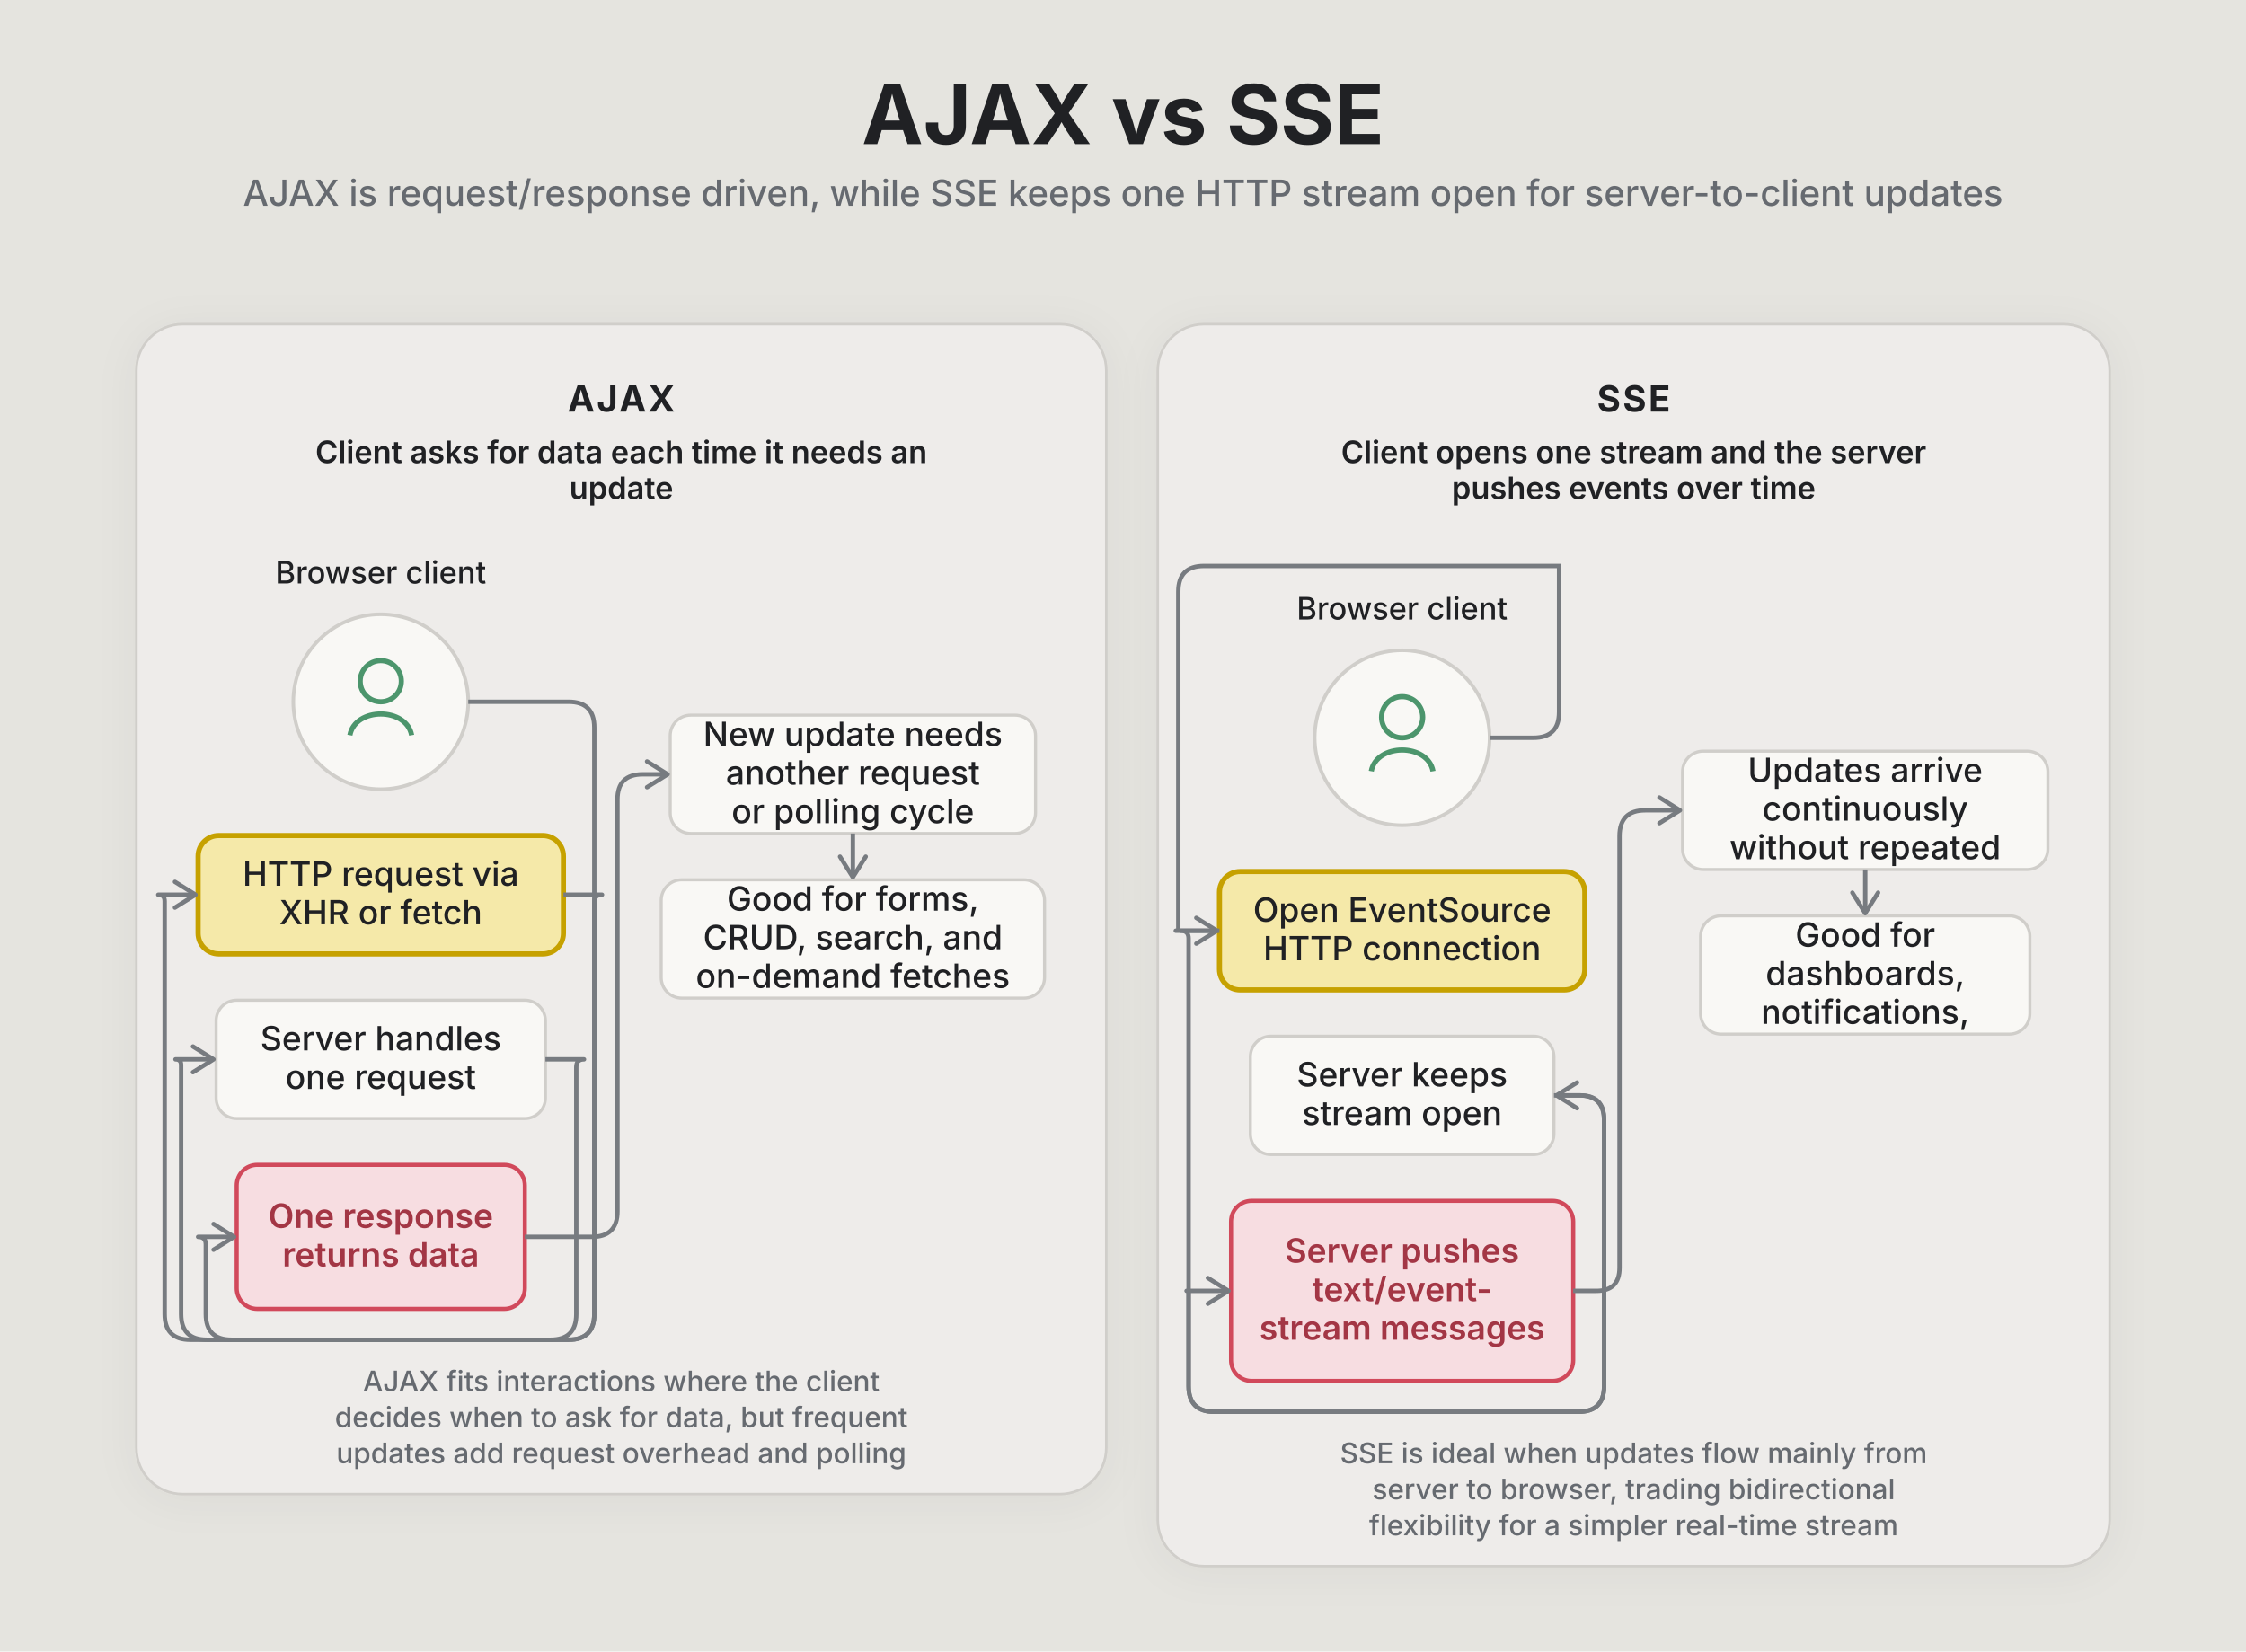
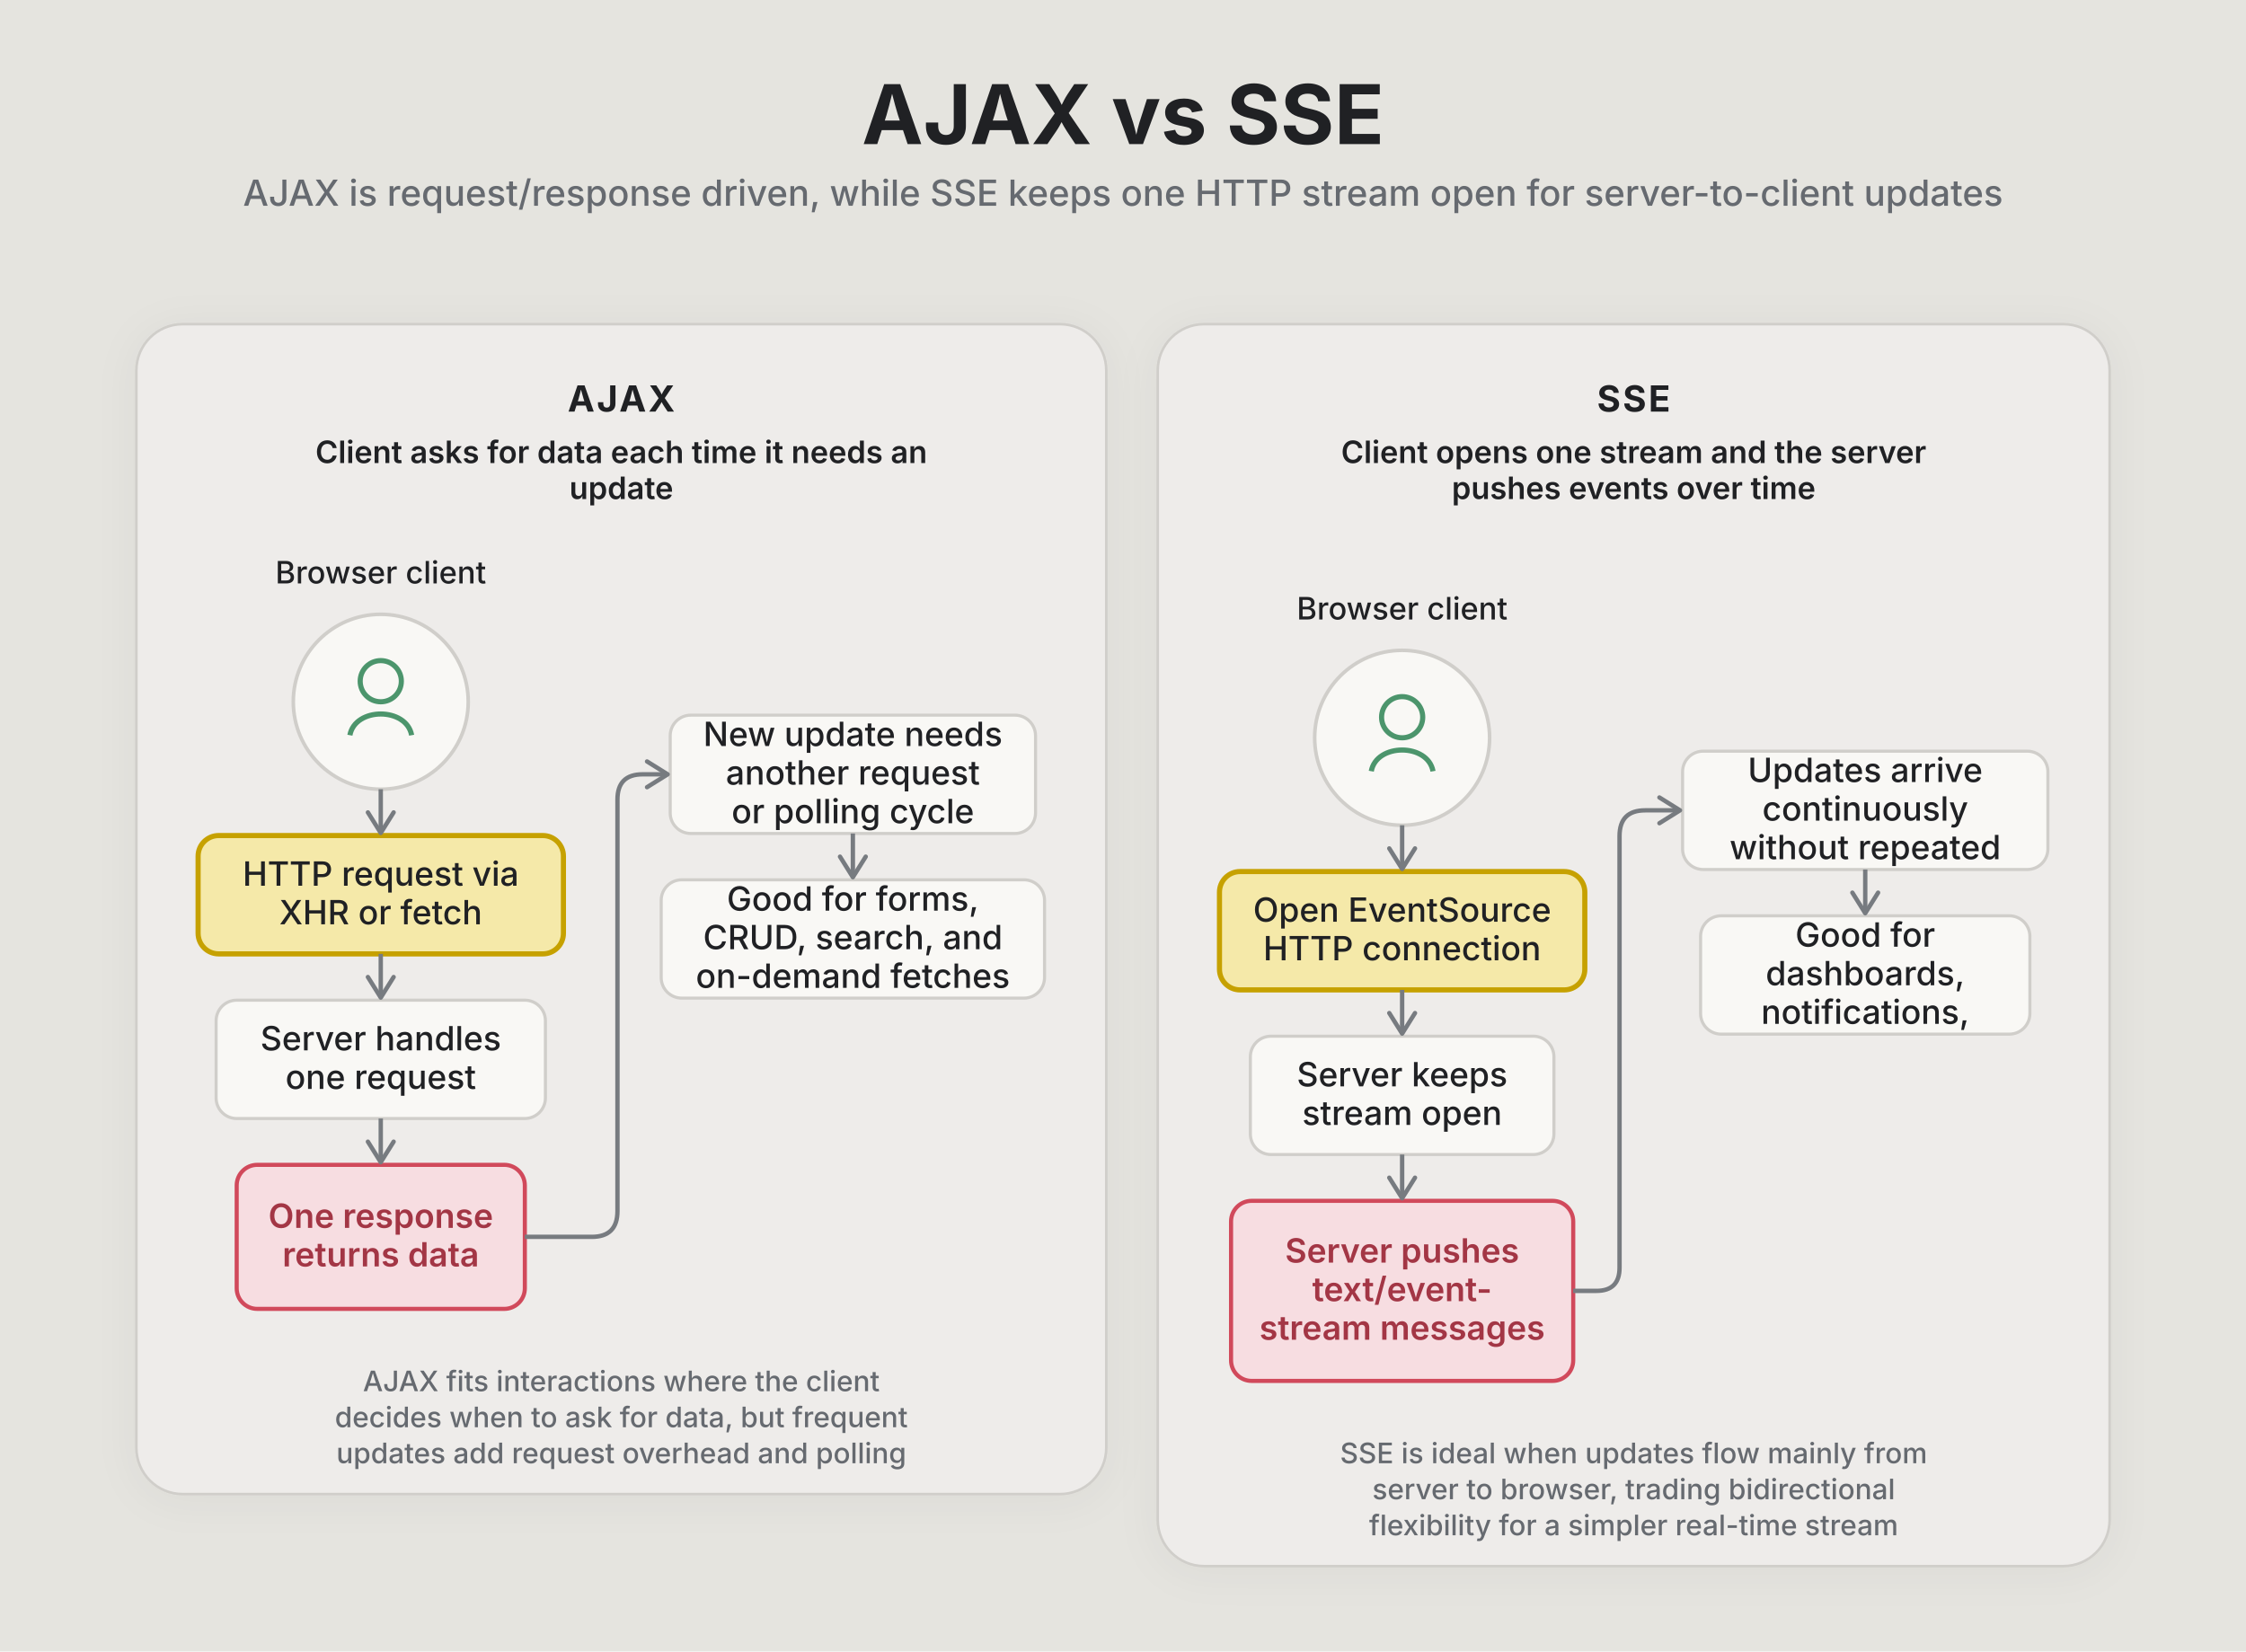
<svg xmlns="http://www.w3.org/2000/svg" width="873" height="642" viewBox="0 0 873 642" role="img" aria-label="AJAX vs SSE">
  <defs>
    <filter id="panelShadow" x="-10%" y="-10%" width="120%" height="140%">
      <feDropShadow dx="0" dy="2" stdDeviation="8" flood-color="rgba(0,0,0,0.05)" />
    </filter>
    <marker id="arrow-graphite-citrus" viewBox="0 0 11 12" markerWidth="11" markerHeight="12" refX="9.5" refY="6" orient="auto" markerUnits="userSpaceOnUse" overflow="visible">
      <path d="M 1.5 1.0 L 9.5 6 L 1.5 11.0" fill="none" stroke="#777B80" stroke-width="1.7" stroke-linecap="round" stroke-linejoin="round" />
    </marker>
  </defs>
  <rect width="873" height="642" fill="#E5E4DF" />
  <text x="436.5" y="56" text-anchor="middle" font-family="Inter, ui-sans-serif, system-ui, sans-serif" font-size="32" font-weight="700" fill="#202124">AJAX vs SSE</text>
  <text x="436.5" y="80" text-anchor="middle" font-family="Inter, ui-sans-serif, system-ui, sans-serif" font-size="14" font-weight="500" fill="#666A70">AJAX is request/response driven, while SSE keeps one HTTP stream open for server-to-client updates</text>
  <rect x="53.0" y="126.0" width="377.0" height="454.8" rx="18" fill="#EEECEA" stroke="#D0CECA" filter="url(#panelShadow)" />
  <text x="241.5" y="160.0" text-anchor="middle" font-family="Inter, ui-sans-serif, system-ui, sans-serif" font-size="14" font-weight="700" letter-spacing="0.06em" fill="#202124">AJAX</text>
  <text x="241.5" y="180.0" text-anchor="middle" font-family="Inter, ui-sans-serif, system-ui, sans-serif" font-size="12" font-weight="600" fill="#202124">Client asks for data each time it needs an</text>
  <text x="241.5" y="194.0" text-anchor="middle" font-family="Inter, ui-sans-serif, system-ui, sans-serif" font-size="12" font-weight="600" fill="#202124">update</text>
  <text x="241.5" y="540.8" text-anchor="middle" font-family="Inter, ui-sans-serif, system-ui, sans-serif" font-size="11" font-weight="500" fill="#666A70">AJAX fits interactions where the client</text>
  <text x="241.5" y="554.8" text-anchor="middle" font-family="Inter, ui-sans-serif, system-ui, sans-serif" font-size="11" font-weight="500" fill="#666A70">decides when to ask for data, but frequent</text>
  <text x="241.5" y="568.8" text-anchor="middle" font-family="Inter, ui-sans-serif, system-ui, sans-serif" font-size="11" font-weight="500" fill="#666A70">updates add request overhead and polling</text>
  <rect x="450.0" y="126.0" width="370.0" height="482.8" rx="18" fill="#EEECEA" stroke="#D0CECA" filter="url(#panelShadow)" />
  <text x="635.0" y="160.0" text-anchor="middle" font-family="Inter, ui-sans-serif, system-ui, sans-serif" font-size="14" font-weight="700" letter-spacing="0.06em" fill="#202124">SSE</text>
  <text x="635.0" y="180.0" text-anchor="middle" font-family="Inter, ui-sans-serif, system-ui, sans-serif" font-size="12" font-weight="600" fill="#202124">Client opens one stream and the server</text>
  <text x="635.0" y="194.0" text-anchor="middle" font-family="Inter, ui-sans-serif, system-ui, sans-serif" font-size="12" font-weight="600" fill="#202124">pushes events over time</text>
  <text x="635.0" y="568.8" text-anchor="middle" font-family="Inter, ui-sans-serif, system-ui, sans-serif" font-size="11" font-weight="500" fill="#666A70">SSE is ideal when updates flow mainly from</text>
  <text x="635.0" y="582.8" text-anchor="middle" font-family="Inter, ui-sans-serif, system-ui, sans-serif" font-size="11" font-weight="500" fill="#666A70">server to browser, trading bidirectional</text>
  <text x="635.0" y="596.8" text-anchor="middle" font-family="Inter, ui-sans-serif, system-ui, sans-serif" font-size="11" font-weight="500" fill="#666A70">flexibility for a simpler real-time stream</text>
  <circle cx="148.0" cy="272.8" r="34.0" fill="#F9F8F5" stroke="#D0CECA" stroke-width="1.4" />
  <circle cx="148.0" cy="264.8" r="8" fill="none" stroke="#4C956C" stroke-width="2" />
  <path d="M 136.0 285.8 C 138.0 274.8, 158.0 274.8, 160.0 285.8" fill="none" stroke="#4C956C" stroke-width="2" />
  <text x="148.0" y="226.8" text-anchor="middle" font-family="Inter, ui-sans-serif, system-ui, sans-serif" font-size="12" font-weight="500" fill="#202124">Browser client</text>
  <circle cx="545.0" cy="286.8" r="34.0" fill="#F9F8F5" stroke="#D0CECA" stroke-width="1.4" />
  <circle cx="545.0" cy="278.8" r="8" fill="none" stroke="#4C956C" stroke-width="2" />
  <path d="M 533.0 299.8 C 535.0 288.8, 555.0 288.8, 557.0 299.8" fill="none" stroke="#4C956C" stroke-width="2" />
  <text x="545.0" y="240.8" text-anchor="middle" font-family="Inter, ui-sans-serif, system-ui, sans-serif" font-size="12" font-weight="500" fill="#202124">Browser client</text>
  <rect x="260.5" y="278.0" width="142.0" height="46.0" rx="8" fill="#F9F8F5" stroke="#D0CECA" stroke-width="1.2" />
  <text x="331.5" y="290.0" text-anchor="middle" font-family="Inter, ui-sans-serif, system-ui, sans-serif" font-size="13" font-weight="500" fill="#202124">New update needs</text>
  <text x="331.5" y="305.0" text-anchor="middle" font-family="Inter, ui-sans-serif, system-ui, sans-serif" font-size="13" font-weight="500" fill="#202124">another request</text>
  <text x="331.5" y="320.0" text-anchor="middle" font-family="Inter, ui-sans-serif, system-ui, sans-serif" font-size="13" font-weight="500" fill="#202124">or polling cycle</text>
  <rect x="654.0" y="292.0" width="142.0" height="46.0" rx="8" fill="#F9F8F5" stroke="#D0CECA" stroke-width="1.2" />
  <text x="725.0" y="304.0" text-anchor="middle" font-family="Inter, ui-sans-serif, system-ui, sans-serif" font-size="13" font-weight="500" fill="#202124">Updates arrive</text>
  <text x="725.0" y="319.0" text-anchor="middle" font-family="Inter, ui-sans-serif, system-ui, sans-serif" font-size="13" font-weight="500" fill="#202124">continuously</text>
  <text x="725.0" y="334.0" text-anchor="middle" font-family="Inter, ui-sans-serif, system-ui, sans-serif" font-size="13" font-weight="500" fill="#202124">without repeated</text>
  <rect x="77.0" y="324.8" width="142.0" height="46.0" rx="8" fill="#F5E9A9" stroke="#C6A100" stroke-width="2" />
  <text x="148.0" y="344.3" text-anchor="middle" font-family="Inter, ui-sans-serif, system-ui, sans-serif" font-size="13" font-weight="500" fill="#202124">HTTP request via</text>
  <text x="148.0" y="359.3" text-anchor="middle" font-family="Inter, ui-sans-serif, system-ui, sans-serif" font-size="13" font-weight="500" fill="#202124">XHR or fetch</text>
  <rect x="474.0" y="338.8" width="142.0" height="46.0" rx="8" fill="#F5E9A9" stroke="#C6A100" stroke-width="2" />
  <text x="545.0" y="358.3" text-anchor="middle" font-family="Inter, ui-sans-serif, system-ui, sans-serif" font-size="13" font-weight="500" fill="#202124">Open EventSource</text>
  <text x="545.0" y="373.3" text-anchor="middle" font-family="Inter, ui-sans-serif, system-ui, sans-serif" font-size="13" font-weight="500" fill="#202124">HTTP connection</text>
  <rect x="257.0" y="342.0" width="149.0" height="46.0" rx="8" fill="#F9F8F5" stroke="#D0CECA" stroke-width="1.2" />
  <text x="331.5" y="354.0" text-anchor="middle" font-family="Inter, ui-sans-serif, system-ui, sans-serif" font-size="13" font-weight="500" fill="#202124">Good for forms,</text>
  <text x="331.5" y="369.0" text-anchor="middle" font-family="Inter, ui-sans-serif, system-ui, sans-serif" font-size="13" font-weight="500" fill="#202124">CRUD, search, and</text>
  <text x="331.5" y="384.0" text-anchor="middle" font-family="Inter, ui-sans-serif, system-ui, sans-serif" font-size="13" font-weight="500" fill="#202124">on-demand fetches</text>
  <rect x="661.0" y="356.0" width="128.0" height="46.0" rx="8" fill="#F9F8F5" stroke="#D0CECA" stroke-width="1.2" />
  <text x="725.0" y="368.0" text-anchor="middle" font-family="Inter, ui-sans-serif, system-ui, sans-serif" font-size="13" font-weight="500" fill="#202124">Good for</text>
  <text x="725.0" y="383.0" text-anchor="middle" font-family="Inter, ui-sans-serif, system-ui, sans-serif" font-size="13" font-weight="500" fill="#202124">dashboards,</text>
  <text x="725.0" y="398.0" text-anchor="middle" font-family="Inter, ui-sans-serif, system-ui, sans-serif" font-size="13" font-weight="500" fill="#202124">notifications,</text>
  <rect x="84.0" y="388.8" width="128.0" height="46.0" rx="8" fill="#F9F8F5" stroke="#D0CECA" stroke-width="1.2" />
  <text x="148.0" y="408.3" text-anchor="middle" font-family="Inter, ui-sans-serif, system-ui, sans-serif" font-size="13" font-weight="500" fill="#202124">Server handles</text>
  <text x="148.0" y="423.3" text-anchor="middle" font-family="Inter, ui-sans-serif, system-ui, sans-serif" font-size="13" font-weight="500" fill="#202124">one request</text>
  <rect x="486.0" y="402.8" width="118.0" height="46.0" rx="8" fill="#F9F8F5" stroke="#D0CECA" stroke-width="1.2" />
  <text x="545.0" y="422.3" text-anchor="middle" font-family="Inter, ui-sans-serif, system-ui, sans-serif" font-size="13" font-weight="500" fill="#202124">Server keeps</text>
  <text x="545.0" y="437.3" text-anchor="middle" font-family="Inter, ui-sans-serif, system-ui, sans-serif" font-size="13" font-weight="500" fill="#202124">stream open</text>
  <rect x="92.0" y="452.8" width="112.0" height="56.0" rx="8" fill="#F7DDE1" stroke="#D1495B" stroke-width="1.6" />
  <text x="148.0" y="477.3" text-anchor="middle" font-family="Inter, ui-sans-serif, system-ui, sans-serif" font-size="13" font-weight="600" fill="#A33645">One response</text>
  <text x="148.0" y="492.3" text-anchor="middle" font-family="Inter, ui-sans-serif, system-ui, sans-serif" font-size="13" font-weight="600" fill="#A33645">returns data</text>
  <rect x="478.5" y="466.8" width="133.0" height="70.0" rx="8" fill="#F7DDE1" stroke="#D1495B" stroke-width="1.6" />
  <text x="545.0" y="490.8" text-anchor="middle" font-family="Inter, ui-sans-serif, system-ui, sans-serif" font-size="13" font-weight="600" fill="#A33645">Server pushes</text>
  <text x="545.0" y="505.8" text-anchor="middle" font-family="Inter, ui-sans-serif, system-ui, sans-serif" font-size="13" font-weight="600" fill="#A33645">text/event-</text>
  <text x="545.0" y="520.8" text-anchor="middle" font-family="Inter, ui-sans-serif, system-ui, sans-serif" font-size="13" font-weight="600" fill="#A33645">stream messages</text>
-   <path d="M 182.0 272.8 L 221.0 272.8 Q 231.0 272.8 231.0 282.8 L 231.0 510.8 Q 231.0 520.8 221.0 520.8 L 74.0 520.8 Q 64.0 520.8 64.0 510.8 L 64.0 350.3 Q 64.0 347.8 61.5 347.8 L 61.5 347.8 Q 59.0 347.8 61.5 347.8 L 76.0 347.8" fill="none" stroke="#777B80" stroke-width="1.7" marker-end="url(#arrow-graphite-citrus)" />
-   <path d="M 219.0 347.8 L 234.0 347.8 Q 237.0 347.8 234.0 347.8 L 234.0 347.8 Q 231.0 347.8 231.0 350.8 L 231.0 510.8 Q 231.0 520.8 221.0 520.8 L 80.4 520.8 Q 70.4 520.8 70.4 510.8 L 70.4 414.0 Q 70.4 411.8 68.2 411.8 L 68.2 411.8 Q 66.0 411.8 68.2 411.8 L 83.0 411.8" fill="none" stroke="#777B80" stroke-width="1.7" marker-end="url(#arrow-graphite-citrus)" />
-   <path d="M 212.0 411.8 L 227.0 411.8 Q 230.0 411.8 227.0 411.8 L 227.0 411.8 Q 224.0 411.8 224.0 414.8 L 224.0 510.8 Q 224.0 520.8 214.0 520.8 L 90.0 520.8 Q 80.0 520.8 80.0 510.8 L 80.0 483.8 Q 80.0 480.8 77.0 480.8 L 77.0 480.8 Q 74.0 480.8 77.0 480.8 L 91.0 480.8" fill="none" stroke="#777B80" stroke-width="1.7" marker-end="url(#arrow-graphite-citrus)" />
+   <path d="M 148.0 306.8 L 148.0 323.8" fill="none" stroke="#777B80" stroke-width="1.7" marker-end="url(#arrow-graphite-citrus)" />
+   <path d="M 148.0 370.8 L 148.0 387.8" fill="none" stroke="#777B80" stroke-width="1.7" marker-end="url(#arrow-graphite-citrus)" />
+   <path d="M 148.0 434.8 L 148.0 451.8" fill="none" stroke="#777B80" stroke-width="1.7" marker-end="url(#arrow-graphite-citrus)" />
  <path d="M 204.0 480.8 L 230.0 480.8 Q 240.0 480.8 240.0 470.8 L 240.0 310.8 Q 240.0 301.0 249.8 301.0 L 259.5 301.0" fill="none" stroke="#777B80" stroke-width="1.7" marker-end="url(#arrow-graphite-citrus)" />
  <path d="M 331.5 324.0 L 331.5 341.0" fill="none" stroke="#777B80" stroke-width="1.7" marker-end="url(#arrow-graphite-citrus)" />
-   <path d="M 579.0 286.8 L 596.0 286.8 Q 606.0 286.8 606.0 276.8 L 606.0 220.0 Q 606.0 220.0 606.0 220.0 L 468.0 220.0 Q 458.0 220.0 458.0 230.0 L 458.0 360.8 Q 458.0 361.8 457.0 361.8 L 457.0 361.8 Q 456.0 361.8 457.0 361.8 L 473.0 361.8" fill="none" stroke="#777B80" stroke-width="1.7" marker-end="url(#arrow-graphite-citrus)" />
-   <path d="M 474.0 361.8 L 459.0 361.8 Q 456.0 361.8 459.0 361.8 L 459.0 361.8 Q 462.0 361.8 462.0 364.8 L 462.0 538.8 Q 462.0 548.8 472.0 548.8 L 613.5 548.8 Q 623.5 548.8 623.5 538.8 L 623.5 435.1 Q 623.5 425.8 614.2 425.8 L 605.0 425.8" fill="none" stroke="#777B80" stroke-width="1.7" marker-end="url(#arrow-graphite-citrus)" />
-   <path d="M 604.0 425.8 L 613.8 425.8 Q 623.5 425.8 623.5 435.6 L 623.5 538.8 Q 623.5 548.8 613.5 548.8 L 472.0 548.8 Q 462.0 548.8 462.0 538.8 L 462.0 502.6 Q 462.0 501.8 461.2 501.8 L 461.2 501.8 Q 460.5 501.8 461.2 501.8 L 477.5 501.8" fill="none" stroke="#777B80" stroke-width="1.7" marker-end="url(#arrow-graphite-citrus)" />
+   <path d="M 545.0 320.8 L 545.0 337.8" fill="none" stroke="#777B80" stroke-width="1.7" marker-end="url(#arrow-graphite-citrus)" />
+   <path d="M 545.0 384.8 L 545.0 401.8" fill="none" stroke="#777B80" stroke-width="1.7" marker-end="url(#arrow-graphite-citrus)" />
+   <path d="M 545.0 448.8 L 545.0 465.8" fill="none" stroke="#777B80" stroke-width="1.7" marker-end="url(#arrow-graphite-citrus)" />
  <path d="M 611.5 501.8 L 620.5 501.8 Q 629.5 501.8 629.5 492.8 L 629.5 325.0 Q 629.5 315.0 639.5 315.0 L 653.0 315.0" fill="none" stroke="#777B80" stroke-width="1.7" marker-end="url(#arrow-graphite-citrus)" />
  <path d="M 725.0 338.0 L 725.0 355.0" fill="none" stroke="#777B80" stroke-width="1.7" marker-end="url(#arrow-graphite-citrus)" />
</svg>
